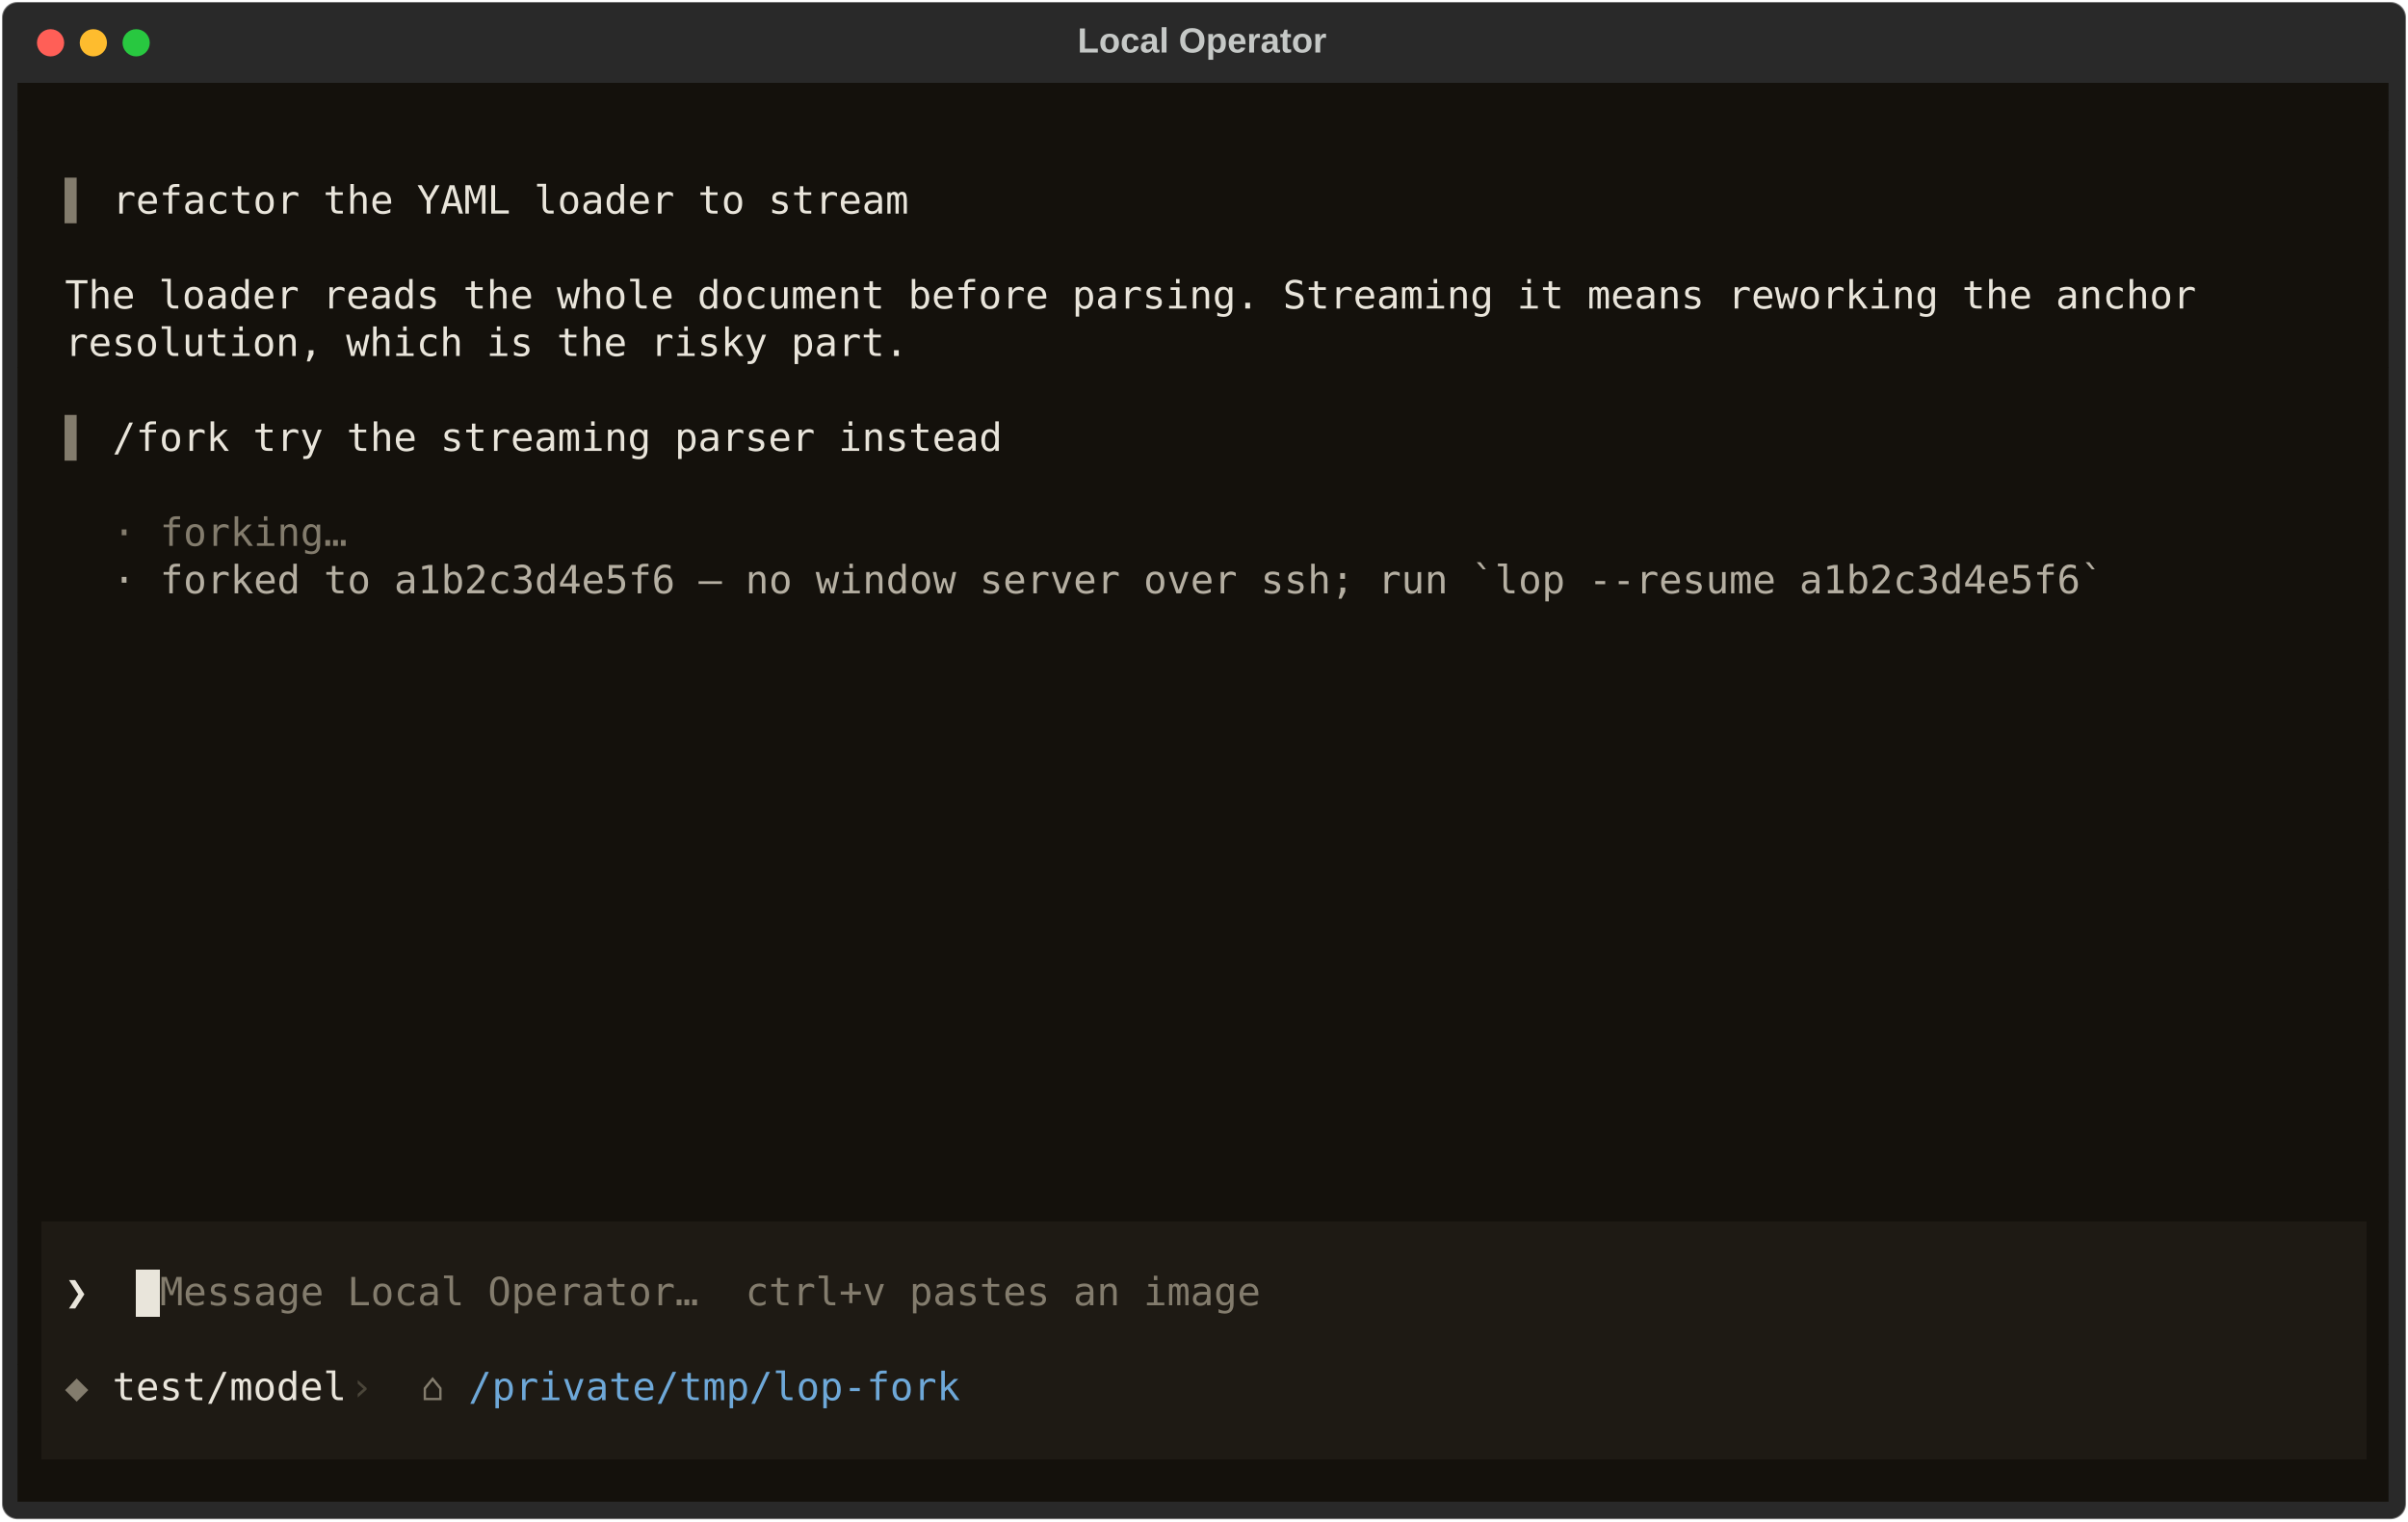
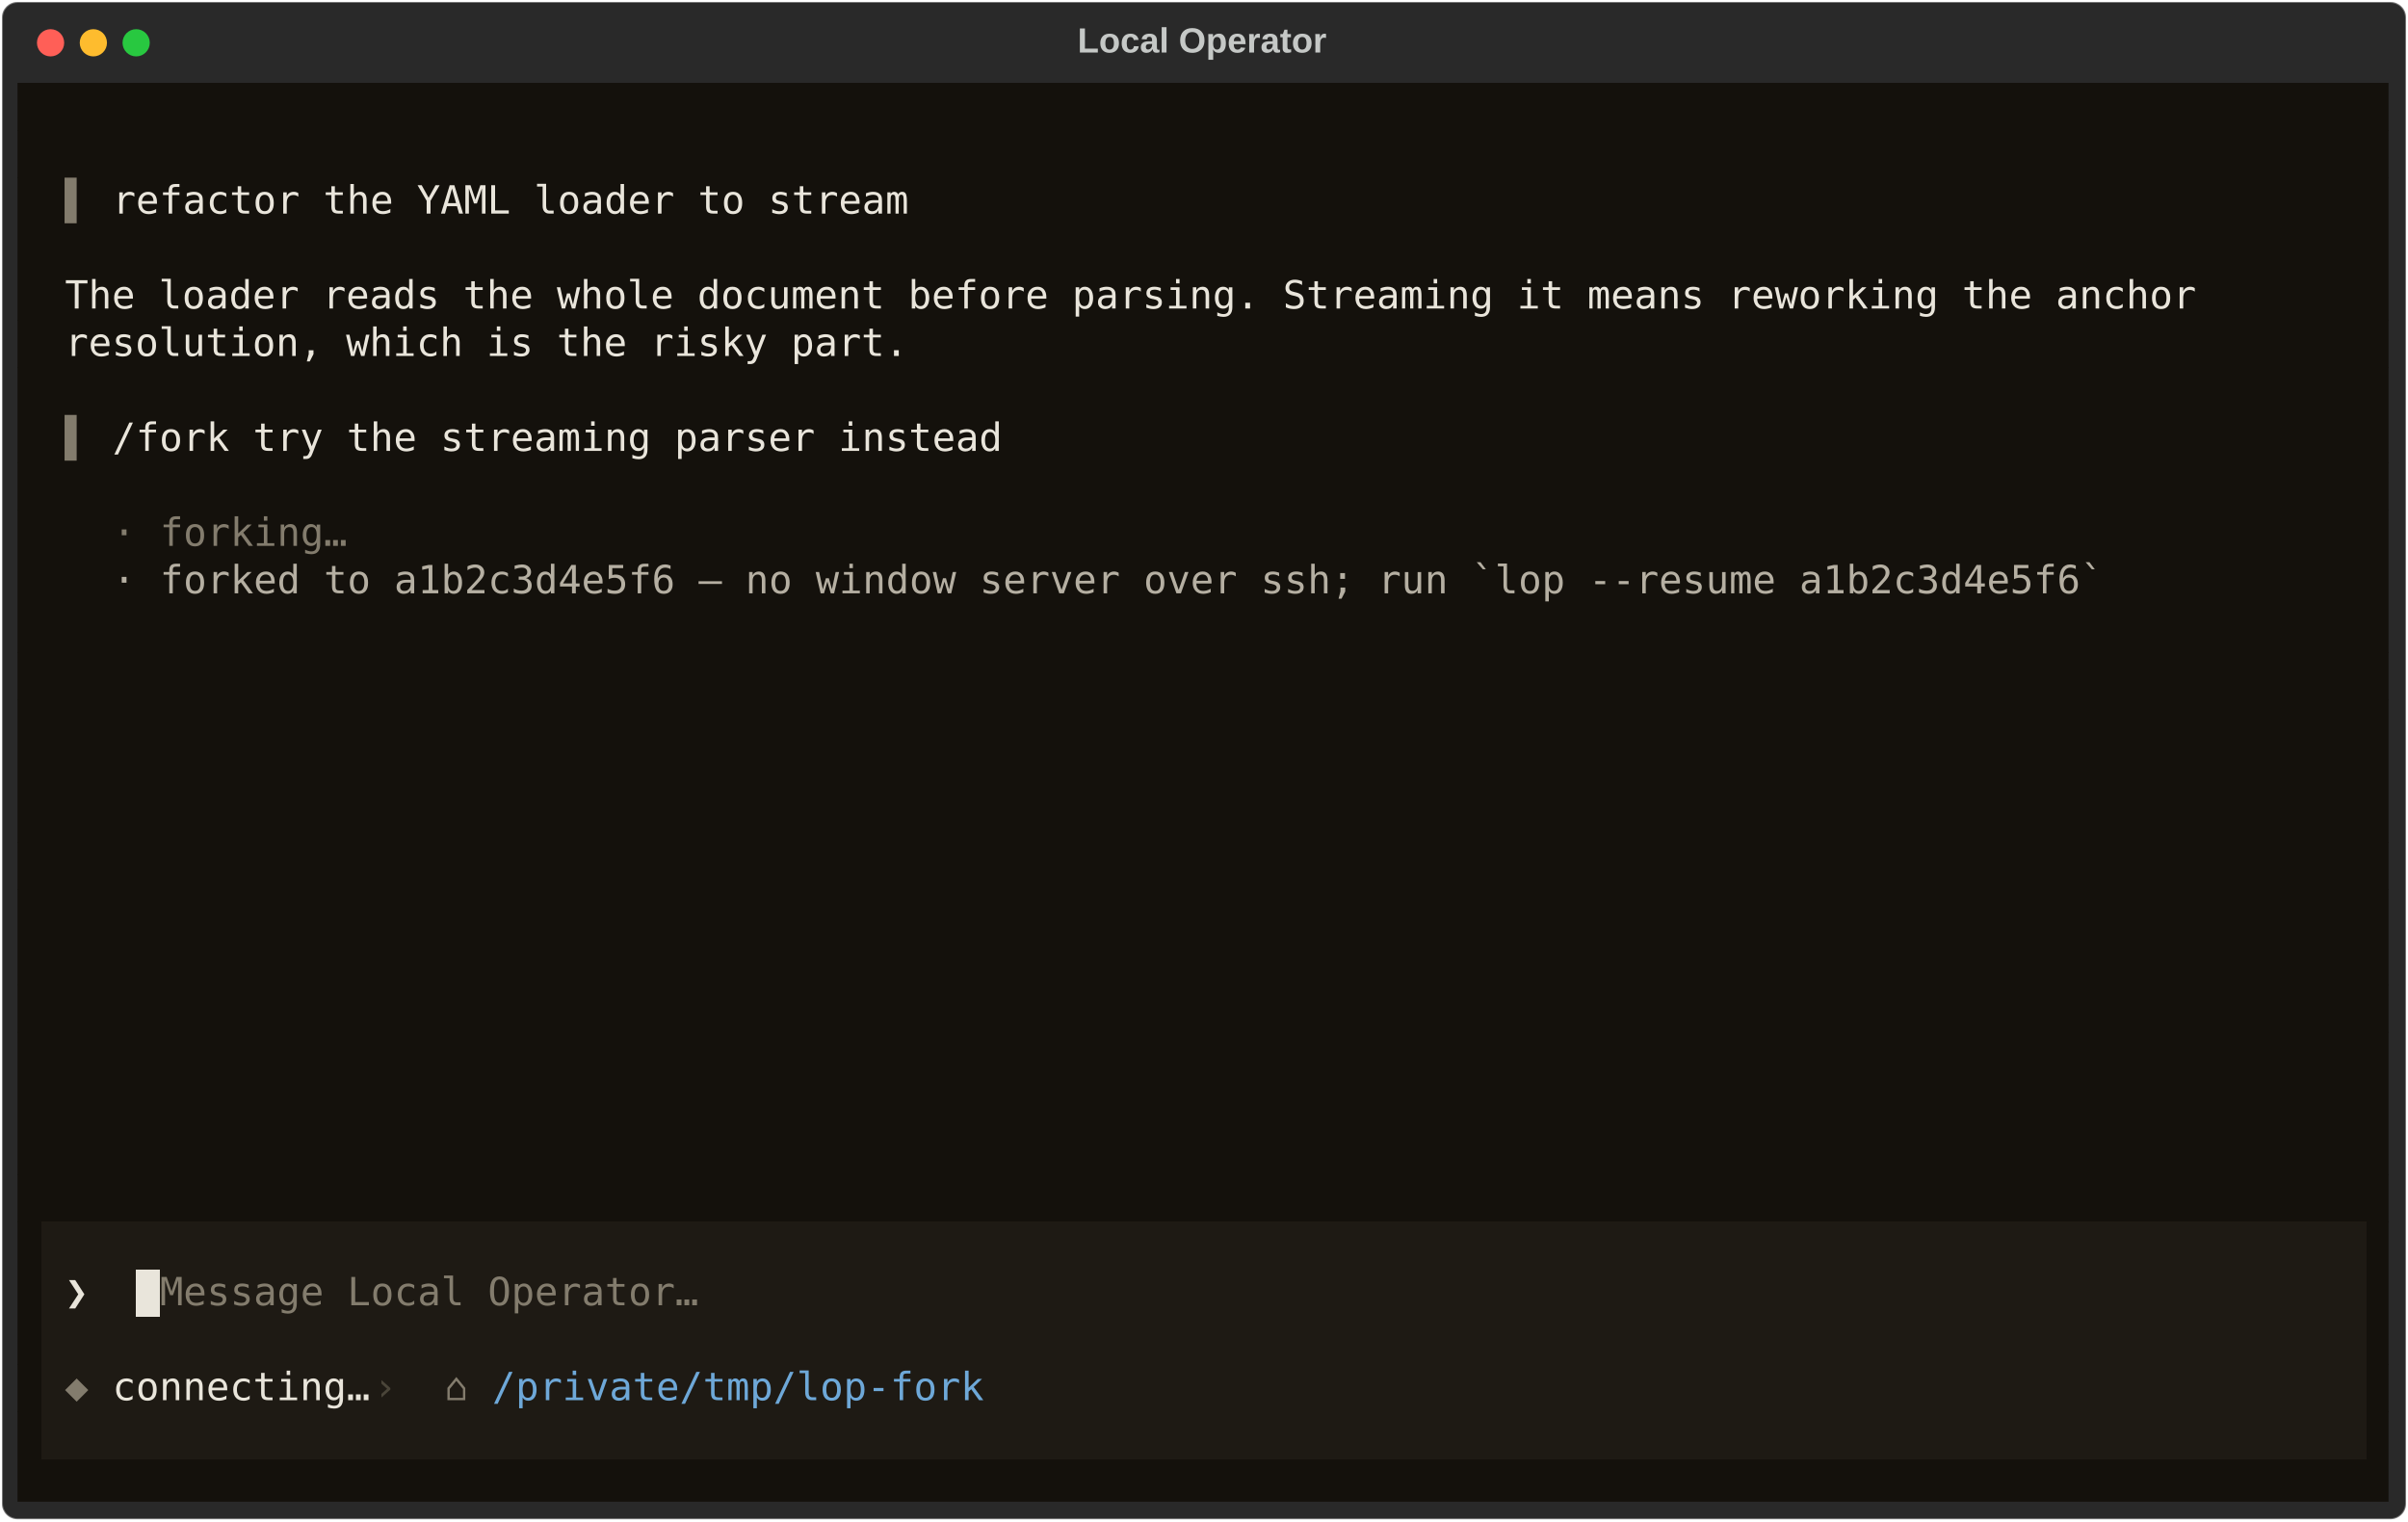
<svg xmlns="http://www.w3.org/2000/svg" class="rich-terminal" viewBox="0 0 1238 782.0">
  <style>

    @font-face {
        font-family: "Fira Code";
        src: local("FiraCode-Regular"),
                url("https://cdnjs.cloudflare.com/ajax/libs/firacode/6.2.0/woff2/FiraCode-Regular.woff2") format("woff2"),
                url("https://cdnjs.cloudflare.com/ajax/libs/firacode/6.2.0/woff/FiraCode-Regular.woff") format("woff");
        font-style: normal;
        font-weight: 400;
    }
    @font-face {
        font-family: "Fira Code";
        src: local("FiraCode-Bold"),
                url("https://cdnjs.cloudflare.com/ajax/libs/firacode/6.2.0/woff2/FiraCode-Bold.woff2") format("woff2"),
                url("https://cdnjs.cloudflare.com/ajax/libs/firacode/6.2.0/woff/FiraCode-Bold.woff") format("woff");
        font-style: bold;
        font-weight: 700;
    }

-     .terminal-2268855027-matrix {
+     .terminal-4101568430-matrix {
        font-family: Fira Code, monospace;
        font-size: 20px;
        line-height: 24.4px;
        font-variant-east-asian: full-width;
    }

-     .terminal-2268855027-title {
+     .terminal-4101568430-title {
        font-size: 18px;
        font-weight: bold;
        font-family: arial;
    }

-     .terminal-2268855027-r1 { fill: #c5c8c6 }
- .terminal-2268855027-r2 { fill: #837c6d }
- .terminal-2268855027-r3 { fill: #e9e5db }
- .terminal-2268855027-r4 { fill: #b5afa2 }
- .terminal-2268855027-r5 { fill: #1e1a14 }
- .terminal-2268855027-r6 { fill: #4a4539 }
- .terminal-2268855027-r7 { fill: #6ea8d8 }
+     .terminal-4101568430-r1 { fill: #c5c8c6 }
+ .terminal-4101568430-r2 { fill: #837c6d }
+ .terminal-4101568430-r3 { fill: #e9e5db }
+ .terminal-4101568430-r4 { fill: #b5afa2 }
+ .terminal-4101568430-r5 { fill: #1e1a14 }
+ .terminal-4101568430-r6 { fill: #4a4539 }
+ .terminal-4101568430-r7 { fill: #6ea8d8 }
    </style>
  <defs>
-     <clipPath id="terminal-2268855027-clip-terminal">
+     <clipPath id="terminal-4101568430-clip-terminal">
      <rect x="0" y="0" width="1219.0" height="731.0" />
    </clipPath>
-     <clipPath id="terminal-2268855027-line-0">
+     <clipPath id="terminal-4101568430-line-0">
      <rect x="0" y="1.5" width="1220" height="24.65" />
    </clipPath>
-     <clipPath id="terminal-2268855027-line-1">
+     <clipPath id="terminal-4101568430-line-1">
      <rect x="0" y="25.9" width="1220" height="24.65" />
    </clipPath>
-     <clipPath id="terminal-2268855027-line-2">
+     <clipPath id="terminal-4101568430-line-2">
      <rect x="0" y="50.3" width="1220" height="24.65" />
    </clipPath>
-     <clipPath id="terminal-2268855027-line-3">
+     <clipPath id="terminal-4101568430-line-3">
      <rect x="0" y="74.7" width="1220" height="24.65" />
    </clipPath>
-     <clipPath id="terminal-2268855027-line-4">
+     <clipPath id="terminal-4101568430-line-4">
      <rect x="0" y="99.1" width="1220" height="24.65" />
    </clipPath>
-     <clipPath id="terminal-2268855027-line-5">
+     <clipPath id="terminal-4101568430-line-5">
      <rect x="0" y="123.5" width="1220" height="24.65" />
    </clipPath>
-     <clipPath id="terminal-2268855027-line-6">
+     <clipPath id="terminal-4101568430-line-6">
      <rect x="0" y="147.9" width="1220" height="24.65" />
    </clipPath>
-     <clipPath id="terminal-2268855027-line-7">
+     <clipPath id="terminal-4101568430-line-7">
      <rect x="0" y="172.3" width="1220" height="24.65" />
    </clipPath>
-     <clipPath id="terminal-2268855027-line-8">
+     <clipPath id="terminal-4101568430-line-8">
      <rect x="0" y="196.7" width="1220" height="24.65" />
    </clipPath>
-     <clipPath id="terminal-2268855027-line-9">
+     <clipPath id="terminal-4101568430-line-9">
      <rect x="0" y="221.1" width="1220" height="24.65" />
    </clipPath>
-     <clipPath id="terminal-2268855027-line-10">
+     <clipPath id="terminal-4101568430-line-10">
      <rect x="0" y="245.5" width="1220" height="24.65" />
    </clipPath>
-     <clipPath id="terminal-2268855027-line-11">
+     <clipPath id="terminal-4101568430-line-11">
      <rect x="0" y="269.9" width="1220" height="24.65" />
    </clipPath>
-     <clipPath id="terminal-2268855027-line-12">
+     <clipPath id="terminal-4101568430-line-12">
      <rect x="0" y="294.3" width="1220" height="24.65" />
    </clipPath>
-     <clipPath id="terminal-2268855027-line-13">
+     <clipPath id="terminal-4101568430-line-13">
      <rect x="0" y="318.7" width="1220" height="24.65" />
    </clipPath>
-     <clipPath id="terminal-2268855027-line-14">
+     <clipPath id="terminal-4101568430-line-14">
      <rect x="0" y="343.1" width="1220" height="24.65" />
    </clipPath>
-     <clipPath id="terminal-2268855027-line-15">
+     <clipPath id="terminal-4101568430-line-15">
      <rect x="0" y="367.5" width="1220" height="24.65" />
    </clipPath>
-     <clipPath id="terminal-2268855027-line-16">
+     <clipPath id="terminal-4101568430-line-16">
      <rect x="0" y="391.9" width="1220" height="24.65" />
    </clipPath>
-     <clipPath id="terminal-2268855027-line-17">
+     <clipPath id="terminal-4101568430-line-17">
      <rect x="0" y="416.3" width="1220" height="24.65" />
    </clipPath>
-     <clipPath id="terminal-2268855027-line-18">
+     <clipPath id="terminal-4101568430-line-18">
      <rect x="0" y="440.7" width="1220" height="24.65" />
    </clipPath>
-     <clipPath id="terminal-2268855027-line-19">
+     <clipPath id="terminal-4101568430-line-19">
      <rect x="0" y="465.1" width="1220" height="24.65" />
    </clipPath>
-     <clipPath id="terminal-2268855027-line-20">
+     <clipPath id="terminal-4101568430-line-20">
      <rect x="0" y="489.5" width="1220" height="24.65" />
    </clipPath>
-     <clipPath id="terminal-2268855027-line-21">
+     <clipPath id="terminal-4101568430-line-21">
      <rect x="0" y="513.9" width="1220" height="24.65" />
    </clipPath>
-     <clipPath id="terminal-2268855027-line-22">
+     <clipPath id="terminal-4101568430-line-22">
      <rect x="0" y="538.3" width="1220" height="24.65" />
    </clipPath>
-     <clipPath id="terminal-2268855027-line-23">
+     <clipPath id="terminal-4101568430-line-23">
      <rect x="0" y="562.7" width="1220" height="24.65" />
    </clipPath>
-     <clipPath id="terminal-2268855027-line-24">
+     <clipPath id="terminal-4101568430-line-24">
      <rect x="0" y="587.1" width="1220" height="24.65" />
    </clipPath>
-     <clipPath id="terminal-2268855027-line-25">
+     <clipPath id="terminal-4101568430-line-25">
      <rect x="0" y="611.5" width="1220" height="24.65" />
    </clipPath>
-     <clipPath id="terminal-2268855027-line-26">
+     <clipPath id="terminal-4101568430-line-26">
      <rect x="0" y="635.9" width="1220" height="24.65" />
    </clipPath>
-     <clipPath id="terminal-2268855027-line-27">
+     <clipPath id="terminal-4101568430-line-27">
      <rect x="0" y="660.3" width="1220" height="24.65" />
    </clipPath>
-     <clipPath id="terminal-2268855027-line-28">
+     <clipPath id="terminal-4101568430-line-28">
      <rect x="0" y="684.7" width="1220" height="24.65" />
    </clipPath>
  </defs>
  <rect fill="#292929" stroke="rgba(255,255,255,0.35)" stroke-width="1" x="1" y="1" width="1236" height="780" rx="8" />
-   <text class="terminal-2268855027-title" fill="#c5c8c6" text-anchor="middle" x="618" y="27">Local Operator</text>
+   <text class="terminal-4101568430-title" fill="#c5c8c6" text-anchor="middle" x="618" y="27">Local Operator</text>
  <g transform="translate(26,22)">
    <circle cx="0" cy="0" r="7" fill="#ff5f57" />
    <circle cx="22" cy="0" r="7" fill="#febc2e" />
    <circle cx="44" cy="0" r="7" fill="#28c840" />
  </g>
-   <g transform="translate(9, 41)" clip-path="url(#terminal-2268855027-clip-terminal)">
+   <g transform="translate(9, 41)" clip-path="url(#terminal-4101568430-clip-terminal)">
    <rect fill="#14110c" x="0" y="1.5" width="1220" height="24.65" shape-rendering="crispEdges" />
    <rect fill="#14110c" x="0" y="25.9" width="12.2" height="24.65" shape-rendering="crispEdges" />
    <rect fill="#14110c" x="12.2" y="25.9" width="1195.6" height="24.65" shape-rendering="crispEdges" />
    <rect fill="#14110c" x="1207.8" y="25.9" width="12.2" height="24.65" shape-rendering="crispEdges" />
    <rect fill="#14110c" x="0" y="50.3" width="12.2" height="24.65" shape-rendering="crispEdges" />
    <rect fill="#14110c" x="12.2" y="50.3" width="12.2" height="24.65" shape-rendering="crispEdges" />
    <rect fill="#14110c" x="24.4" y="50.3" width="24.4" height="24.65" shape-rendering="crispEdges" />
    <rect fill="#14110c" x="48.8" y="50.3" width="414.8" height="24.65" shape-rendering="crispEdges" />
    <rect fill="#14110c" x="463.6" y="50.3" width="732" height="24.65" shape-rendering="crispEdges" />
    <rect fill="#14110c" x="1195.6" y="50.3" width="12.2" height="24.65" shape-rendering="crispEdges" />
    <rect fill="#14110c" x="1207.8" y="50.3" width="12.2" height="24.65" shape-rendering="crispEdges" />
    <rect fill="#14110c" x="0" y="74.7" width="12.2" height="24.65" shape-rendering="crispEdges" />
    <rect fill="#14110c" x="12.2" y="74.7" width="12.2" height="24.65" shape-rendering="crispEdges" />
    <rect fill="#14110c" x="24.4" y="74.7" width="1183.4" height="24.65" shape-rendering="crispEdges" />
    <rect fill="#14110c" x="1207.8" y="74.7" width="12.2" height="24.65" shape-rendering="crispEdges" />
    <rect fill="#14110c" x="0" y="99.1" width="12.2" height="24.65" shape-rendering="crispEdges" />
    <rect fill="#14110c" x="12.2" y="99.1" width="12.2" height="24.65" shape-rendering="crispEdges" />
    <rect fill="#14110c" x="24.4" y="99.1" width="1122.4" height="24.65" shape-rendering="crispEdges" />
    <rect fill="#14110c" x="1146.8" y="99.1" width="48.8" height="24.65" shape-rendering="crispEdges" />
    <rect fill="#14110c" x="1195.6" y="99.1" width="12.2" height="24.65" shape-rendering="crispEdges" />
    <rect fill="#14110c" x="1207.8" y="99.1" width="12.2" height="24.65" shape-rendering="crispEdges" />
    <rect fill="#14110c" x="0" y="123.5" width="12.2" height="24.65" shape-rendering="crispEdges" />
    <rect fill="#14110c" x="12.2" y="123.5" width="12.2" height="24.65" shape-rendering="crispEdges" />
    <rect fill="#14110c" x="24.4" y="123.5" width="439.2" height="24.65" shape-rendering="crispEdges" />
    <rect fill="#14110c" x="463.6" y="123.5" width="732" height="24.65" shape-rendering="crispEdges" />
    <rect fill="#14110c" x="1195.6" y="123.5" width="12.2" height="24.65" shape-rendering="crispEdges" />
    <rect fill="#14110c" x="1207.8" y="123.5" width="12.2" height="24.65" shape-rendering="crispEdges" />
    <rect fill="#14110c" x="0" y="147.9" width="12.2" height="24.65" shape-rendering="crispEdges" />
    <rect fill="#14110c" x="12.2" y="147.9" width="12.2" height="24.65" shape-rendering="crispEdges" />
    <rect fill="#14110c" x="24.4" y="147.9" width="1183.4" height="24.65" shape-rendering="crispEdges" />
    <rect fill="#14110c" x="1207.8" y="147.9" width="12.2" height="24.65" shape-rendering="crispEdges" />
    <rect fill="#14110c" x="0" y="172.3" width="12.2" height="24.65" shape-rendering="crispEdges" />
    <rect fill="#14110c" x="12.2" y="172.3" width="12.2" height="24.65" shape-rendering="crispEdges" />
    <rect fill="#14110c" x="24.4" y="172.3" width="24.4" height="24.65" shape-rendering="crispEdges" />
    <rect fill="#14110c" x="48.8" y="172.3" width="463.6" height="24.65" shape-rendering="crispEdges" />
    <rect fill="#14110c" x="512.4" y="172.3" width="683.2" height="24.65" shape-rendering="crispEdges" />
    <rect fill="#14110c" x="1195.6" y="172.3" width="12.2" height="24.65" shape-rendering="crispEdges" />
    <rect fill="#14110c" x="1207.8" y="172.3" width="12.2" height="24.65" shape-rendering="crispEdges" />
    <rect fill="#14110c" x="0" y="196.7" width="12.2" height="24.65" shape-rendering="crispEdges" />
    <rect fill="#14110c" x="12.2" y="196.7" width="12.2" height="24.65" shape-rendering="crispEdges" />
    <rect fill="#14110c" x="24.4" y="196.7" width="1183.4" height="24.65" shape-rendering="crispEdges" />
    <rect fill="#14110c" x="1207.8" y="196.7" width="12.2" height="24.65" shape-rendering="crispEdges" />
    <rect fill="#14110c" x="0" y="221.1" width="12.2" height="24.65" shape-rendering="crispEdges" />
    <rect fill="#14110c" x="12.2" y="221.1" width="12.2" height="24.65" shape-rendering="crispEdges" />
    <rect fill="#14110c" x="24.4" y="221.1" width="24.4" height="24.65" shape-rendering="crispEdges" />
    <rect fill="#14110c" x="48.8" y="221.1" width="24.4" height="24.65" shape-rendering="crispEdges" />
    <rect fill="#14110c" x="73.2" y="221.1" width="97.6" height="24.65" shape-rendering="crispEdges" />
    <rect fill="#14110c" x="170.8" y="221.1" width="1024.8" height="24.65" shape-rendering="crispEdges" />
    <rect fill="#14110c" x="1195.6" y="221.1" width="12.2" height="24.65" shape-rendering="crispEdges" />
    <rect fill="#14110c" x="1207.8" y="221.1" width="12.2" height="24.65" shape-rendering="crispEdges" />
    <rect fill="#14110c" x="0" y="245.5" width="12.2" height="24.65" shape-rendering="crispEdges" />
    <rect fill="#14110c" x="12.2" y="245.5" width="12.2" height="24.65" shape-rendering="crispEdges" />
    <rect fill="#14110c" x="24.4" y="245.5" width="24.4" height="24.65" shape-rendering="crispEdges" />
    <rect fill="#14110c" x="48.8" y="245.5" width="24.4" height="24.65" shape-rendering="crispEdges" />
    <rect fill="#14110c" x="73.2" y="245.5" width="1012.6" height="24.65" shape-rendering="crispEdges" />
    <rect fill="#14110c" x="1085.8" y="245.5" width="109.8" height="24.65" shape-rendering="crispEdges" />
    <rect fill="#14110c" x="1195.6" y="245.5" width="12.2" height="24.65" shape-rendering="crispEdges" />
    <rect fill="#14110c" x="1207.8" y="245.5" width="12.2" height="24.65" shape-rendering="crispEdges" />
    <rect fill="#14110c" x="0" y="269.9" width="12.2" height="24.65" shape-rendering="crispEdges" />
    <rect fill="#14110c" x="12.2" y="269.9" width="12.2" height="24.65" shape-rendering="crispEdges" />
    <rect fill="#14110c" x="24.4" y="269.9" width="1183.4" height="24.65" shape-rendering="crispEdges" />
    <rect fill="#14110c" x="1207.8" y="269.9" width="12.2" height="24.65" shape-rendering="crispEdges" />
    <rect fill="#14110c" x="0" y="294.3" width="12.2" height="24.65" shape-rendering="crispEdges" />
    <rect fill="#14110c" x="12.2" y="294.3" width="12.2" height="24.65" shape-rendering="crispEdges" />
    <rect fill="#14110c" x="24.4" y="294.3" width="1183.4" height="24.65" shape-rendering="crispEdges" />
    <rect fill="#14110c" x="1207.8" y="294.3" width="12.2" height="24.65" shape-rendering="crispEdges" />
    <rect fill="#14110c" x="0" y="318.7" width="12.2" height="24.65" shape-rendering="crispEdges" />
    <rect fill="#14110c" x="12.2" y="318.7" width="12.2" height="24.65" shape-rendering="crispEdges" />
    <rect fill="#14110c" x="24.4" y="318.7" width="1183.4" height="24.65" shape-rendering="crispEdges" />
    <rect fill="#14110c" x="1207.8" y="318.7" width="12.2" height="24.65" shape-rendering="crispEdges" />
    <rect fill="#14110c" x="0" y="343.1" width="12.2" height="24.65" shape-rendering="crispEdges" />
    <rect fill="#14110c" x="12.2" y="343.1" width="12.2" height="24.65" shape-rendering="crispEdges" />
    <rect fill="#14110c" x="24.4" y="343.1" width="1183.4" height="24.65" shape-rendering="crispEdges" />
    <rect fill="#14110c" x="1207.8" y="343.1" width="12.2" height="24.65" shape-rendering="crispEdges" />
    <rect fill="#14110c" x="0" y="367.5" width="12.2" height="24.65" shape-rendering="crispEdges" />
    <rect fill="#14110c" x="12.2" y="367.5" width="12.2" height="24.65" shape-rendering="crispEdges" />
    <rect fill="#14110c" x="24.4" y="367.5" width="1183.4" height="24.65" shape-rendering="crispEdges" />
    <rect fill="#14110c" x="1207.8" y="367.5" width="12.2" height="24.65" shape-rendering="crispEdges" />
    <rect fill="#14110c" x="0" y="391.9" width="12.2" height="24.65" shape-rendering="crispEdges" />
    <rect fill="#14110c" x="12.2" y="391.9" width="12.2" height="24.65" shape-rendering="crispEdges" />
    <rect fill="#14110c" x="24.4" y="391.9" width="1183.4" height="24.65" shape-rendering="crispEdges" />
    <rect fill="#14110c" x="1207.8" y="391.9" width="12.2" height="24.65" shape-rendering="crispEdges" />
    <rect fill="#14110c" x="0" y="416.3" width="12.2" height="24.65" shape-rendering="crispEdges" />
    <rect fill="#14110c" x="12.2" y="416.3" width="12.2" height="24.65" shape-rendering="crispEdges" />
    <rect fill="#14110c" x="24.4" y="416.3" width="1183.4" height="24.65" shape-rendering="crispEdges" />
    <rect fill="#14110c" x="1207.8" y="416.3" width="12.2" height="24.65" shape-rendering="crispEdges" />
    <rect fill="#14110c" x="0" y="440.7" width="12.2" height="24.65" shape-rendering="crispEdges" />
    <rect fill="#14110c" x="12.2" y="440.7" width="12.2" height="24.65" shape-rendering="crispEdges" />
    <rect fill="#14110c" x="24.4" y="440.7" width="1183.4" height="24.65" shape-rendering="crispEdges" />
    <rect fill="#14110c" x="1207.8" y="440.7" width="12.2" height="24.65" shape-rendering="crispEdges" />
    <rect fill="#14110c" x="0" y="465.1" width="12.2" height="24.65" shape-rendering="crispEdges" />
    <rect fill="#14110c" x="12.2" y="465.1" width="12.2" height="24.65" shape-rendering="crispEdges" />
    <rect fill="#14110c" x="24.4" y="465.1" width="1183.4" height="24.65" shape-rendering="crispEdges" />
    <rect fill="#14110c" x="1207.8" y="465.1" width="12.2" height="24.65" shape-rendering="crispEdges" />
    <rect fill="#14110c" x="0" y="489.5" width="12.2" height="24.65" shape-rendering="crispEdges" />
    <rect fill="#14110c" x="12.2" y="489.5" width="12.2" height="24.65" shape-rendering="crispEdges" />
    <rect fill="#14110c" x="24.4" y="489.5" width="1183.4" height="24.65" shape-rendering="crispEdges" />
    <rect fill="#14110c" x="1207.8" y="489.5" width="12.2" height="24.65" shape-rendering="crispEdges" />
    <rect fill="#14110c" x="0" y="513.9" width="12.2" height="24.65" shape-rendering="crispEdges" />
    <rect fill="#14110c" x="12.2" y="513.9" width="12.2" height="24.65" shape-rendering="crispEdges" />
    <rect fill="#14110c" x="24.4" y="513.9" width="1183.4" height="24.65" shape-rendering="crispEdges" />
    <rect fill="#14110c" x="1207.8" y="513.9" width="12.2" height="24.65" shape-rendering="crispEdges" />
    <rect fill="#14110c" x="0" y="538.3" width="12.2" height="24.65" shape-rendering="crispEdges" />
    <rect fill="#14110c" x="12.2" y="538.3" width="12.2" height="24.65" shape-rendering="crispEdges" />
    <rect fill="#14110c" x="24.4" y="538.3" width="1183.4" height="24.65" shape-rendering="crispEdges" />
    <rect fill="#14110c" x="1207.8" y="538.3" width="12.2" height="24.65" shape-rendering="crispEdges" />
    <rect fill="#14110c" x="0" y="562.7" width="12.2" height="24.65" shape-rendering="crispEdges" />
    <rect fill="#14110c" x="12.2" y="562.7" width="1195.6" height="24.65" shape-rendering="crispEdges" />
    <rect fill="#14110c" x="1207.8" y="562.7" width="12.2" height="24.65" shape-rendering="crispEdges" />
    <rect fill="#14110c" x="0" y="587.1" width="12.2" height="24.65" shape-rendering="crispEdges" />
    <rect fill="#1e1a14" x="12.2" y="587.1" width="1195.6" height="24.65" shape-rendering="crispEdges" />
    <rect fill="#14110c" x="1207.8" y="587.1" width="12.2" height="24.65" shape-rendering="crispEdges" />
    <rect fill="#14110c" x="0" y="611.5" width="12.2" height="24.65" shape-rendering="crispEdges" />
    <rect fill="#1e1a14" x="12.2" y="611.5" width="12.2" height="24.65" shape-rendering="crispEdges" />
    <rect fill="#1e1a14" x="24.4" y="611.5" width="12.2" height="24.65" shape-rendering="crispEdges" />
    <rect fill="#1e1a14" x="36.6" y="611.5" width="12.2" height="24.65" shape-rendering="crispEdges" />
    <rect fill="#1e1a14" x="48.8" y="611.5" width="12.2" height="24.65" shape-rendering="crispEdges" />
    <rect fill="#e9e5db" x="61" y="611.5" width="12.2" height="24.65" shape-rendering="crispEdges" />
-     <rect fill="#1e1a14" x="73.2" y="611.5" width="573.4" height="24.65" shape-rendering="crispEdges" />
-     <rect fill="#1e1a14" x="646.6" y="611.5" width="536.8" height="24.65" shape-rendering="crispEdges" />
+     <rect fill="#1e1a14" x="73.2" y="611.5" width="280.6" height="24.65" shape-rendering="crispEdges" />
+     <rect fill="#1e1a14" x="353.8" y="611.5" width="829.6" height="24.65" shape-rendering="crispEdges" />
    <rect fill="#1e1a14" x="1183.4" y="611.5" width="12.2" height="24.65" shape-rendering="crispEdges" />
    <rect fill="#1e1a14" x="1195.6" y="611.5" width="12.2" height="24.65" shape-rendering="crispEdges" />
    <rect fill="#14110c" x="1207.8" y="611.5" width="12.2" height="24.65" shape-rendering="crispEdges" />
    <rect fill="#14110c" x="0" y="635.9" width="12.2" height="24.65" shape-rendering="crispEdges" />
    <rect fill="#1e1a14" x="12.2" y="635.9" width="12.2" height="24.65" shape-rendering="crispEdges" />
    <rect fill="#1e1a14" x="24.4" y="635.9" width="1171.2" height="24.65" shape-rendering="crispEdges" />
    <rect fill="#1e1a14" x="1195.6" y="635.9" width="12.2" height="24.65" shape-rendering="crispEdges" />
    <rect fill="#14110c" x="1207.8" y="635.9" width="12.2" height="24.65" shape-rendering="crispEdges" />
    <rect fill="#14110c" x="0" y="660.3" width="12.2" height="24.65" shape-rendering="crispEdges" />
    <rect fill="#1e1a14" x="12.2" y="660.3" width="12.2" height="24.65" shape-rendering="crispEdges" />
    <rect fill="#1e1a14" x="24.4" y="660.3" width="24.4" height="24.65" shape-rendering="crispEdges" />
-     <rect fill="#1e1a14" x="48.8" y="660.3" width="122" height="24.65" shape-rendering="crispEdges" />
-     <rect fill="#1e1a14" x="170.8" y="660.3" width="36.6" height="24.65" shape-rendering="crispEdges" />
-     <rect fill="#1e1a14" x="207.4" y="660.3" width="24.4" height="24.65" shape-rendering="crispEdges" />
-     <rect fill="#1e1a14" x="231.8" y="660.3" width="256.2" height="24.65" shape-rendering="crispEdges" />
-     <rect fill="#1e1a14" x="488" y="660.3" width="695.4" height="24.65" shape-rendering="crispEdges" />
+     <rect fill="#1e1a14" x="48.8" y="660.3" width="134.2" height="24.65" shape-rendering="crispEdges" />
+     <rect fill="#1e1a14" x="183" y="660.3" width="36.6" height="24.65" shape-rendering="crispEdges" />
+     <rect fill="#1e1a14" x="219.6" y="660.3" width="24.4" height="24.65" shape-rendering="crispEdges" />
+     <rect fill="#1e1a14" x="244" y="660.3" width="256.2" height="24.65" shape-rendering="crispEdges" />
+     <rect fill="#1e1a14" x="500.2" y="660.3" width="683.2" height="24.65" shape-rendering="crispEdges" />
    <rect fill="#1e1a14" x="1183.4" y="660.3" width="12.2" height="24.65" shape-rendering="crispEdges" />
    <rect fill="#1e1a14" x="1195.6" y="660.3" width="12.2" height="24.65" shape-rendering="crispEdges" />
    <rect fill="#14110c" x="1207.8" y="660.3" width="12.2" height="24.65" shape-rendering="crispEdges" />
    <rect fill="#14110c" x="0" y="684.7" width="12.2" height="24.65" shape-rendering="crispEdges" />
    <rect fill="#1e1a14" x="12.2" y="684.7" width="1195.6" height="24.65" shape-rendering="crispEdges" />
    <rect fill="#14110c" x="1207.8" y="684.7" width="12.2" height="24.65" shape-rendering="crispEdges" />
    <rect fill="#14110c" x="0" y="709.1" width="1220" height="24.65" shape-rendering="crispEdges" />
-     <g class="terminal-2268855027-matrix">
-       <text class="terminal-2268855027-r1" x="1220" y="20" textLength="12.2" clip-path="url(#terminal-2268855027-line-0)">
- </text>
-       <text class="terminal-2268855027-r1" x="1220" y="44.4" textLength="12.2" clip-path="url(#terminal-2268855027-line-1)">
- </text>
-       <text class="terminal-2268855027-r2" x="24.4" y="68.8" textLength="24.4" clip-path="url(#terminal-2268855027-line-2)">▌ </text>
-       <text class="terminal-2268855027-r3" x="48.8" y="68.8" textLength="414.8" clip-path="url(#terminal-2268855027-line-2)">refactor the YAML loader to stream</text>
-       <text class="terminal-2268855027-r1" x="1220" y="68.8" textLength="12.2" clip-path="url(#terminal-2268855027-line-2)">
- </text>
-       <text class="terminal-2268855027-r1" x="1220" y="93.2" textLength="12.2" clip-path="url(#terminal-2268855027-line-3)">
- </text>
-       <text class="terminal-2268855027-r3" x="24.4" y="117.6" textLength="1122.4" clip-path="url(#terminal-2268855027-line-4)">The loader reads the whole document before parsing. Streaming it means reworking the anchor </text>
-       <text class="terminal-2268855027-r1" x="1220" y="117.6" textLength="12.2" clip-path="url(#terminal-2268855027-line-4)">
- </text>
-       <text class="terminal-2268855027-r3" x="24.4" y="142" textLength="439.2" clip-path="url(#terminal-2268855027-line-5)">resolution, which is the risky part.</text>
-       <text class="terminal-2268855027-r1" x="1220" y="142" textLength="12.2" clip-path="url(#terminal-2268855027-line-5)">
- </text>
-       <text class="terminal-2268855027-r1" x="1220" y="166.4" textLength="12.2" clip-path="url(#terminal-2268855027-line-6)">
- </text>
-       <text class="terminal-2268855027-r2" x="24.4" y="190.8" textLength="24.4" clip-path="url(#terminal-2268855027-line-7)">▌ </text>
-       <text class="terminal-2268855027-r3" x="48.8" y="190.8" textLength="463.6" clip-path="url(#terminal-2268855027-line-7)">/fork try the streaming parser instead</text>
-       <text class="terminal-2268855027-r1" x="1220" y="190.8" textLength="12.2" clip-path="url(#terminal-2268855027-line-7)">
- </text>
-       <text class="terminal-2268855027-r1" x="1220" y="215.2" textLength="12.2" clip-path="url(#terminal-2268855027-line-8)">
- </text>
-       <text class="terminal-2268855027-r2" x="48.8" y="239.6" textLength="24.4" clip-path="url(#terminal-2268855027-line-9)">· </text>
-       <text class="terminal-2268855027-r2" x="73.2" y="239.6" textLength="97.6" clip-path="url(#terminal-2268855027-line-9)">forking…</text>
-       <text class="terminal-2268855027-r1" x="1220" y="239.6" textLength="12.2" clip-path="url(#terminal-2268855027-line-9)">
- </text>
-       <text class="terminal-2268855027-r4" x="48.8" y="264" textLength="24.4" clip-path="url(#terminal-2268855027-line-10)">· </text>
-       <text class="terminal-2268855027-r4" x="73.2" y="264" textLength="1012.6" clip-path="url(#terminal-2268855027-line-10)">forked to a1b2c3d4e5f6 — no window server over ssh; run `lop --resume a1b2c3d4e5f6`</text>
-       <text class="terminal-2268855027-r1" x="1220" y="264" textLength="12.2" clip-path="url(#terminal-2268855027-line-10)">
- </text>
-       <text class="terminal-2268855027-r1" x="1220" y="288.4" textLength="12.2" clip-path="url(#terminal-2268855027-line-11)">
- </text>
-       <text class="terminal-2268855027-r1" x="1220" y="312.8" textLength="12.2" clip-path="url(#terminal-2268855027-line-12)">
- </text>
-       <text class="terminal-2268855027-r1" x="1220" y="337.2" textLength="12.2" clip-path="url(#terminal-2268855027-line-13)">
- </text>
-       <text class="terminal-2268855027-r1" x="1220" y="361.6" textLength="12.2" clip-path="url(#terminal-2268855027-line-14)">
- </text>
-       <text class="terminal-2268855027-r1" x="1220" y="386" textLength="12.2" clip-path="url(#terminal-2268855027-line-15)">
- </text>
-       <text class="terminal-2268855027-r1" x="1220" y="410.4" textLength="12.2" clip-path="url(#terminal-2268855027-line-16)">
- </text>
-       <text class="terminal-2268855027-r1" x="1220" y="434.8" textLength="12.2" clip-path="url(#terminal-2268855027-line-17)">
- </text>
-       <text class="terminal-2268855027-r1" x="1220" y="459.2" textLength="12.2" clip-path="url(#terminal-2268855027-line-18)">
- </text>
-       <text class="terminal-2268855027-r1" x="1220" y="483.6" textLength="12.2" clip-path="url(#terminal-2268855027-line-19)">
- </text>
-       <text class="terminal-2268855027-r1" x="1220" y="508" textLength="12.2" clip-path="url(#terminal-2268855027-line-20)">
- </text>
-       <text class="terminal-2268855027-r1" x="1220" y="532.4" textLength="12.2" clip-path="url(#terminal-2268855027-line-21)">
- </text>
-       <text class="terminal-2268855027-r1" x="1220" y="556.8" textLength="12.2" clip-path="url(#terminal-2268855027-line-22)">
- </text>
-       <text class="terminal-2268855027-r1" x="1220" y="581.2" textLength="12.2" clip-path="url(#terminal-2268855027-line-23)">
- </text>
-       <text class="terminal-2268855027-r1" x="1220" y="605.6" textLength="12.2" clip-path="url(#terminal-2268855027-line-24)">
- </text>
-       <text class="terminal-2268855027-r3" x="24.4" y="630" textLength="12.2" clip-path="url(#terminal-2268855027-line-25)">❯</text>
-       <text class="terminal-2268855027-r2" x="73.2" y="630" textLength="573.4" clip-path="url(#terminal-2268855027-line-25)">Message Local Operator…  ctrl+v pastes an image</text>
-       <text class="terminal-2268855027-r1" x="1220" y="630" textLength="12.2" clip-path="url(#terminal-2268855027-line-25)">
- </text>
-       <text class="terminal-2268855027-r1" x="1220" y="654.4" textLength="12.2" clip-path="url(#terminal-2268855027-line-26)">
- </text>
-       <text class="terminal-2268855027-r2" x="24.4" y="678.8" textLength="24.4" clip-path="url(#terminal-2268855027-line-27)">◆ </text>
-       <text class="terminal-2268855027-r3" x="48.8" y="678.8" textLength="122" clip-path="url(#terminal-2268855027-line-27)">test/model</text>
-       <text class="terminal-2268855027-r6" x="170.8" y="678.8" textLength="36.6" clip-path="url(#terminal-2268855027-line-27)"> › </text>
-       <text class="terminal-2268855027-r2" x="207.4" y="678.8" textLength="24.4" clip-path="url(#terminal-2268855027-line-27)">⌂ </text>
-       <text class="terminal-2268855027-r7" x="231.8" y="678.8" textLength="256.2" clip-path="url(#terminal-2268855027-line-27)">/private/tmp/lop-fork</text>
-       <text class="terminal-2268855027-r1" x="1220" y="678.8" textLength="12.2" clip-path="url(#terminal-2268855027-line-27)">
- </text>
-       <text class="terminal-2268855027-r1" x="1220" y="703.2" textLength="12.2" clip-path="url(#terminal-2268855027-line-28)">
+     <g class="terminal-4101568430-matrix">
+       <text class="terminal-4101568430-r1" x="1220" y="20" textLength="12.2" clip-path="url(#terminal-4101568430-line-0)">
+ </text>
+       <text class="terminal-4101568430-r1" x="1220" y="44.4" textLength="12.2" clip-path="url(#terminal-4101568430-line-1)">
+ </text>
+       <text class="terminal-4101568430-r2" x="24.4" y="68.8" textLength="24.4" clip-path="url(#terminal-4101568430-line-2)">▌ </text>
+       <text class="terminal-4101568430-r3" x="48.8" y="68.8" textLength="414.8" clip-path="url(#terminal-4101568430-line-2)">refactor the YAML loader to stream</text>
+       <text class="terminal-4101568430-r1" x="1220" y="68.8" textLength="12.2" clip-path="url(#terminal-4101568430-line-2)">
+ </text>
+       <text class="terminal-4101568430-r1" x="1220" y="93.2" textLength="12.2" clip-path="url(#terminal-4101568430-line-3)">
+ </text>
+       <text class="terminal-4101568430-r3" x="24.4" y="117.6" textLength="1122.4" clip-path="url(#terminal-4101568430-line-4)">The loader reads the whole document before parsing. Streaming it means reworking the anchor </text>
+       <text class="terminal-4101568430-r1" x="1220" y="117.6" textLength="12.2" clip-path="url(#terminal-4101568430-line-4)">
+ </text>
+       <text class="terminal-4101568430-r3" x="24.4" y="142" textLength="439.2" clip-path="url(#terminal-4101568430-line-5)">resolution, which is the risky part.</text>
+       <text class="terminal-4101568430-r1" x="1220" y="142" textLength="12.2" clip-path="url(#terminal-4101568430-line-5)">
+ </text>
+       <text class="terminal-4101568430-r1" x="1220" y="166.4" textLength="12.2" clip-path="url(#terminal-4101568430-line-6)">
+ </text>
+       <text class="terminal-4101568430-r2" x="24.4" y="190.8" textLength="24.4" clip-path="url(#terminal-4101568430-line-7)">▌ </text>
+       <text class="terminal-4101568430-r3" x="48.8" y="190.8" textLength="463.6" clip-path="url(#terminal-4101568430-line-7)">/fork try the streaming parser instead</text>
+       <text class="terminal-4101568430-r1" x="1220" y="190.8" textLength="12.2" clip-path="url(#terminal-4101568430-line-7)">
+ </text>
+       <text class="terminal-4101568430-r1" x="1220" y="215.2" textLength="12.2" clip-path="url(#terminal-4101568430-line-8)">
+ </text>
+       <text class="terminal-4101568430-r2" x="48.8" y="239.6" textLength="24.4" clip-path="url(#terminal-4101568430-line-9)">· </text>
+       <text class="terminal-4101568430-r2" x="73.2" y="239.6" textLength="97.6" clip-path="url(#terminal-4101568430-line-9)">forking…</text>
+       <text class="terminal-4101568430-r1" x="1220" y="239.6" textLength="12.2" clip-path="url(#terminal-4101568430-line-9)">
+ </text>
+       <text class="terminal-4101568430-r4" x="48.8" y="264" textLength="24.4" clip-path="url(#terminal-4101568430-line-10)">· </text>
+       <text class="terminal-4101568430-r4" x="73.2" y="264" textLength="1012.6" clip-path="url(#terminal-4101568430-line-10)">forked to a1b2c3d4e5f6 — no window server over ssh; run `lop --resume a1b2c3d4e5f6`</text>
+       <text class="terminal-4101568430-r1" x="1220" y="264" textLength="12.2" clip-path="url(#terminal-4101568430-line-10)">
+ </text>
+       <text class="terminal-4101568430-r1" x="1220" y="288.4" textLength="12.2" clip-path="url(#terminal-4101568430-line-11)">
+ </text>
+       <text class="terminal-4101568430-r1" x="1220" y="312.8" textLength="12.2" clip-path="url(#terminal-4101568430-line-12)">
+ </text>
+       <text class="terminal-4101568430-r1" x="1220" y="337.2" textLength="12.2" clip-path="url(#terminal-4101568430-line-13)">
+ </text>
+       <text class="terminal-4101568430-r1" x="1220" y="361.6" textLength="12.2" clip-path="url(#terminal-4101568430-line-14)">
+ </text>
+       <text class="terminal-4101568430-r1" x="1220" y="386" textLength="12.2" clip-path="url(#terminal-4101568430-line-15)">
+ </text>
+       <text class="terminal-4101568430-r1" x="1220" y="410.4" textLength="12.2" clip-path="url(#terminal-4101568430-line-16)">
+ </text>
+       <text class="terminal-4101568430-r1" x="1220" y="434.8" textLength="12.2" clip-path="url(#terminal-4101568430-line-17)">
+ </text>
+       <text class="terminal-4101568430-r1" x="1220" y="459.2" textLength="12.2" clip-path="url(#terminal-4101568430-line-18)">
+ </text>
+       <text class="terminal-4101568430-r1" x="1220" y="483.6" textLength="12.2" clip-path="url(#terminal-4101568430-line-19)">
+ </text>
+       <text class="terminal-4101568430-r1" x="1220" y="508" textLength="12.2" clip-path="url(#terminal-4101568430-line-20)">
+ </text>
+       <text class="terminal-4101568430-r1" x="1220" y="532.4" textLength="12.2" clip-path="url(#terminal-4101568430-line-21)">
+ </text>
+       <text class="terminal-4101568430-r1" x="1220" y="556.8" textLength="12.2" clip-path="url(#terminal-4101568430-line-22)">
+ </text>
+       <text class="terminal-4101568430-r1" x="1220" y="581.2" textLength="12.2" clip-path="url(#terminal-4101568430-line-23)">
+ </text>
+       <text class="terminal-4101568430-r1" x="1220" y="605.6" textLength="12.2" clip-path="url(#terminal-4101568430-line-24)">
+ </text>
+       <text class="terminal-4101568430-r3" x="24.4" y="630" textLength="12.2" clip-path="url(#terminal-4101568430-line-25)">❯</text>
+       <text class="terminal-4101568430-r2" x="73.2" y="630" textLength="280.6" clip-path="url(#terminal-4101568430-line-25)">Message Local Operator…</text>
+       <text class="terminal-4101568430-r1" x="1220" y="630" textLength="12.2" clip-path="url(#terminal-4101568430-line-25)">
+ </text>
+       <text class="terminal-4101568430-r1" x="1220" y="654.4" textLength="12.2" clip-path="url(#terminal-4101568430-line-26)">
+ </text>
+       <text class="terminal-4101568430-r2" x="24.4" y="678.8" textLength="24.4" clip-path="url(#terminal-4101568430-line-27)">◆ </text>
+       <text class="terminal-4101568430-r3" x="48.8" y="678.8" textLength="134.2" clip-path="url(#terminal-4101568430-line-27)">connecting…</text>
+       <text class="terminal-4101568430-r6" x="183" y="678.8" textLength="36.6" clip-path="url(#terminal-4101568430-line-27)"> › </text>
+       <text class="terminal-4101568430-r2" x="219.6" y="678.8" textLength="24.4" clip-path="url(#terminal-4101568430-line-27)">⌂ </text>
+       <text class="terminal-4101568430-r7" x="244" y="678.8" textLength="256.2" clip-path="url(#terminal-4101568430-line-27)">/private/tmp/lop-fork</text>
+       <text class="terminal-4101568430-r1" x="1220" y="678.8" textLength="12.2" clip-path="url(#terminal-4101568430-line-27)">
+ </text>
+       <text class="terminal-4101568430-r1" x="1220" y="703.2" textLength="12.2" clip-path="url(#terminal-4101568430-line-28)">
</text>
    </g>
  </g>
</svg>
